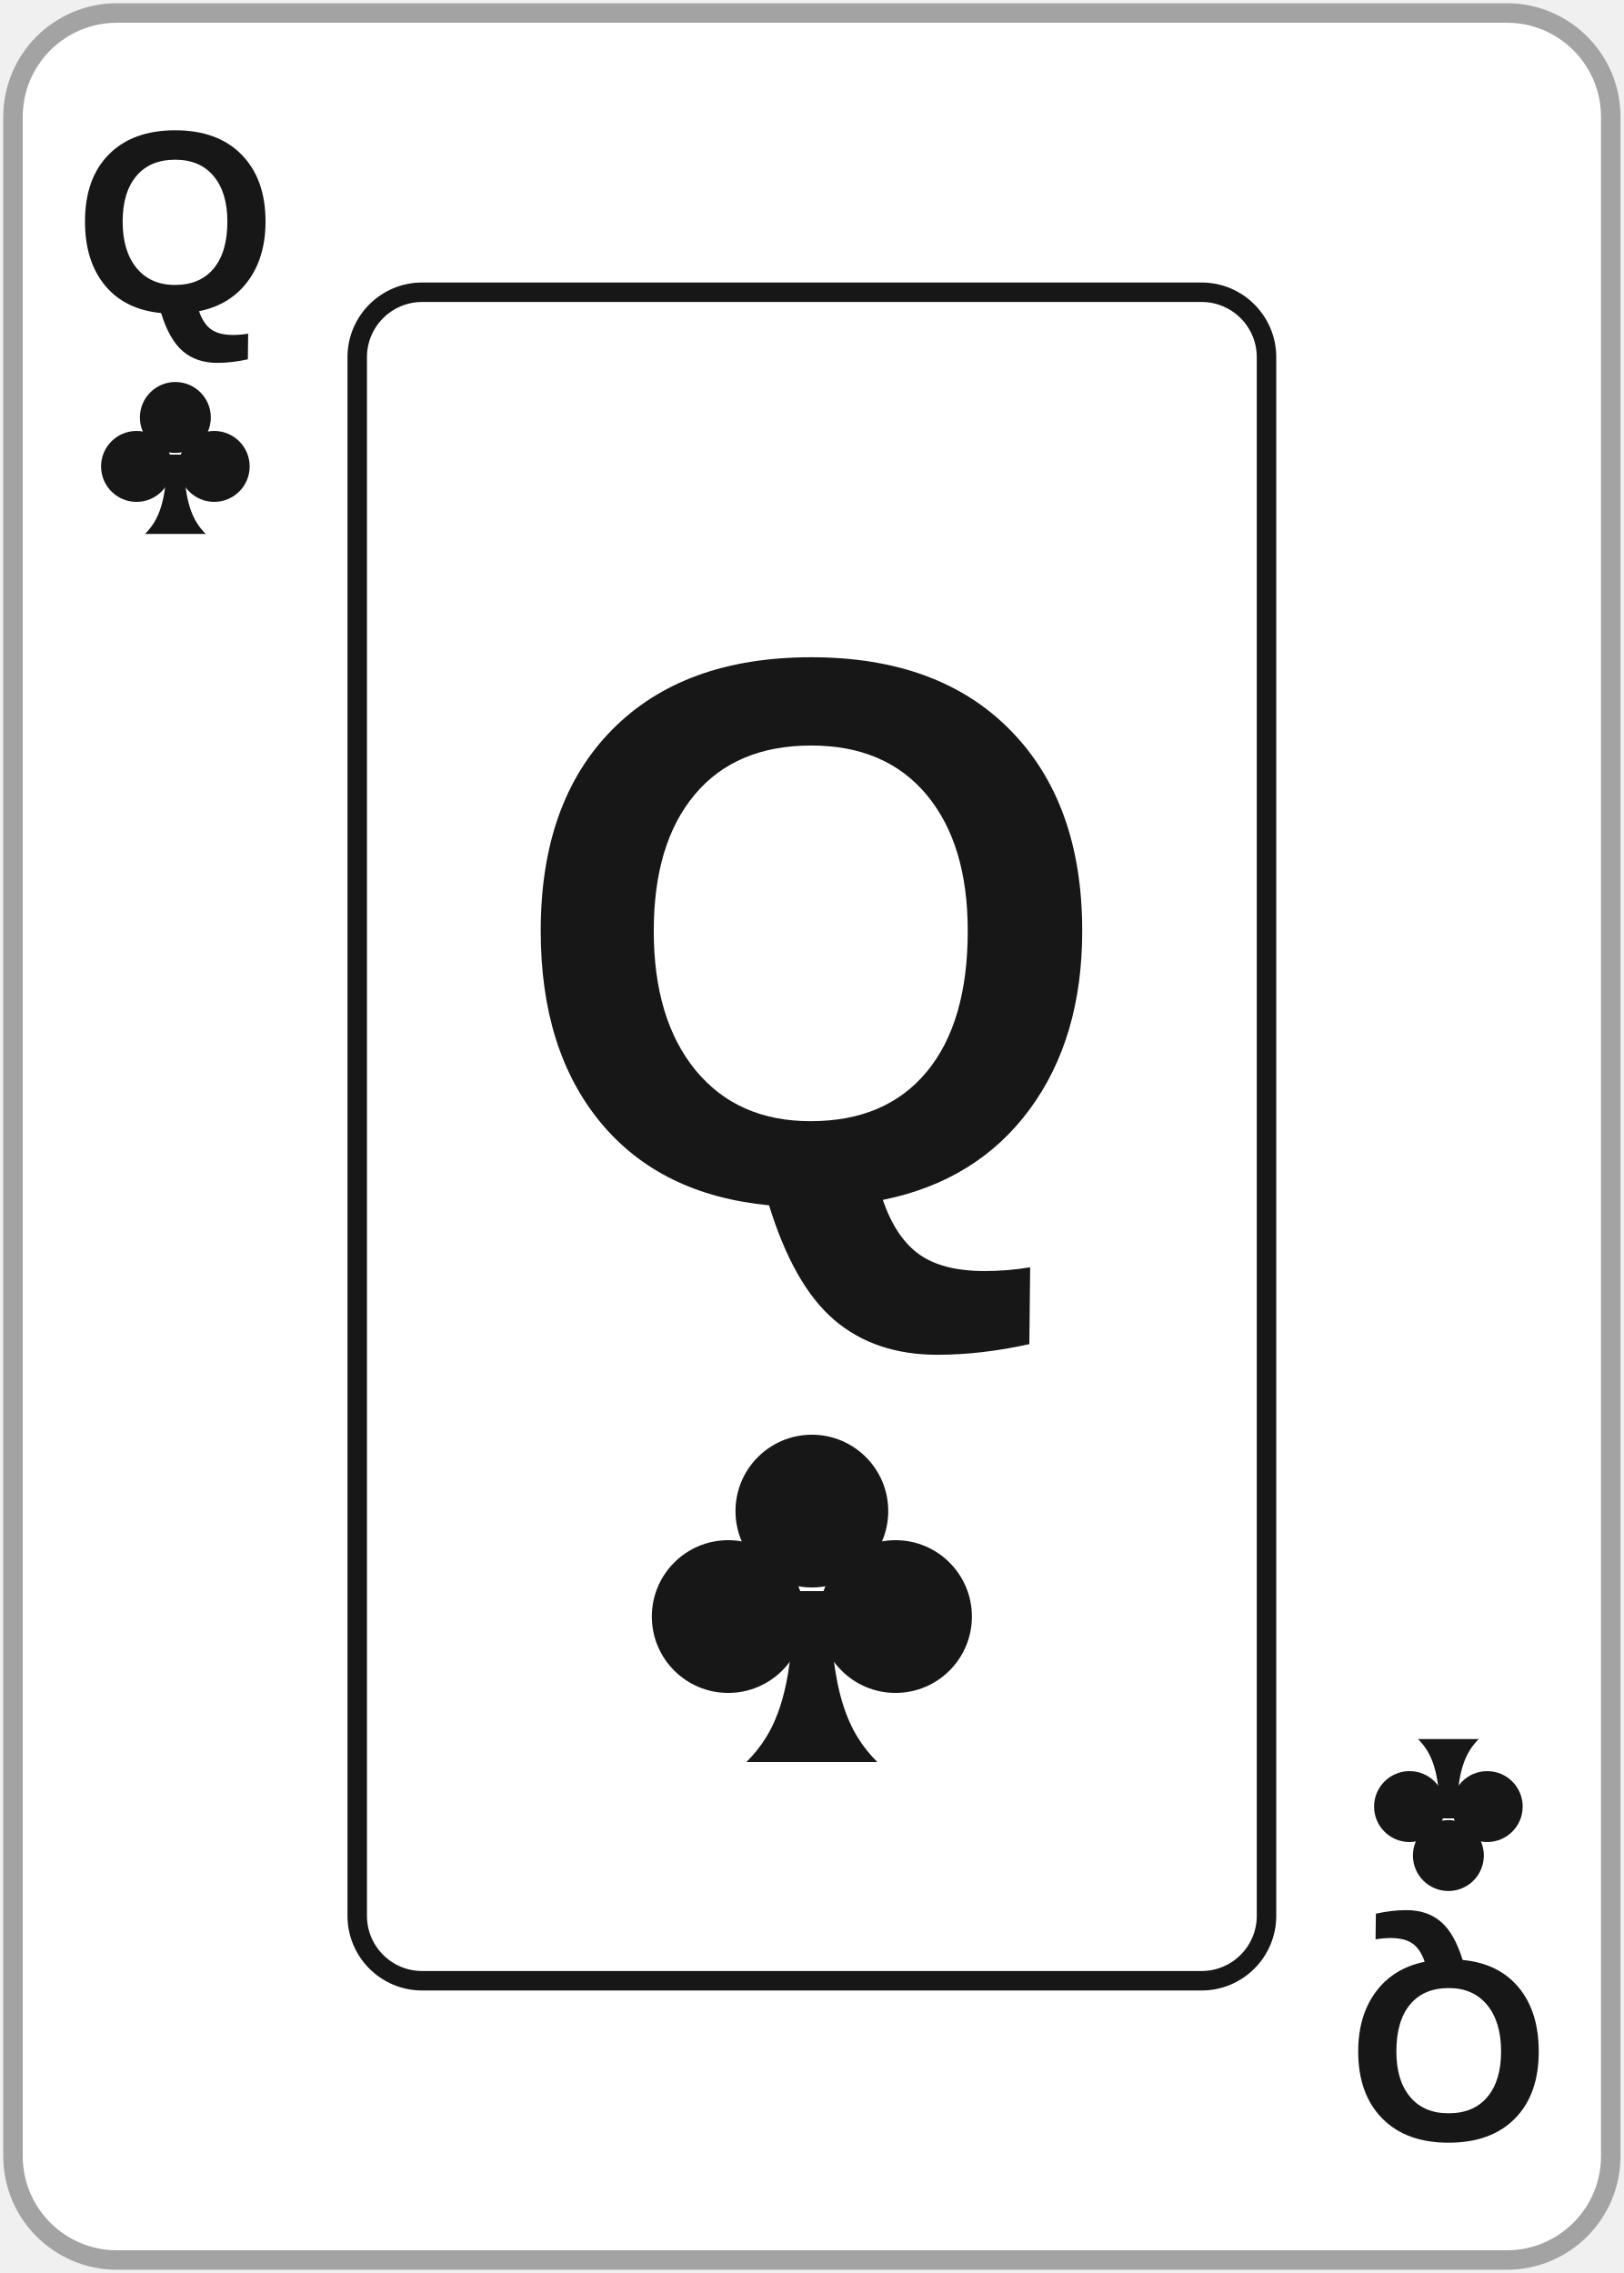
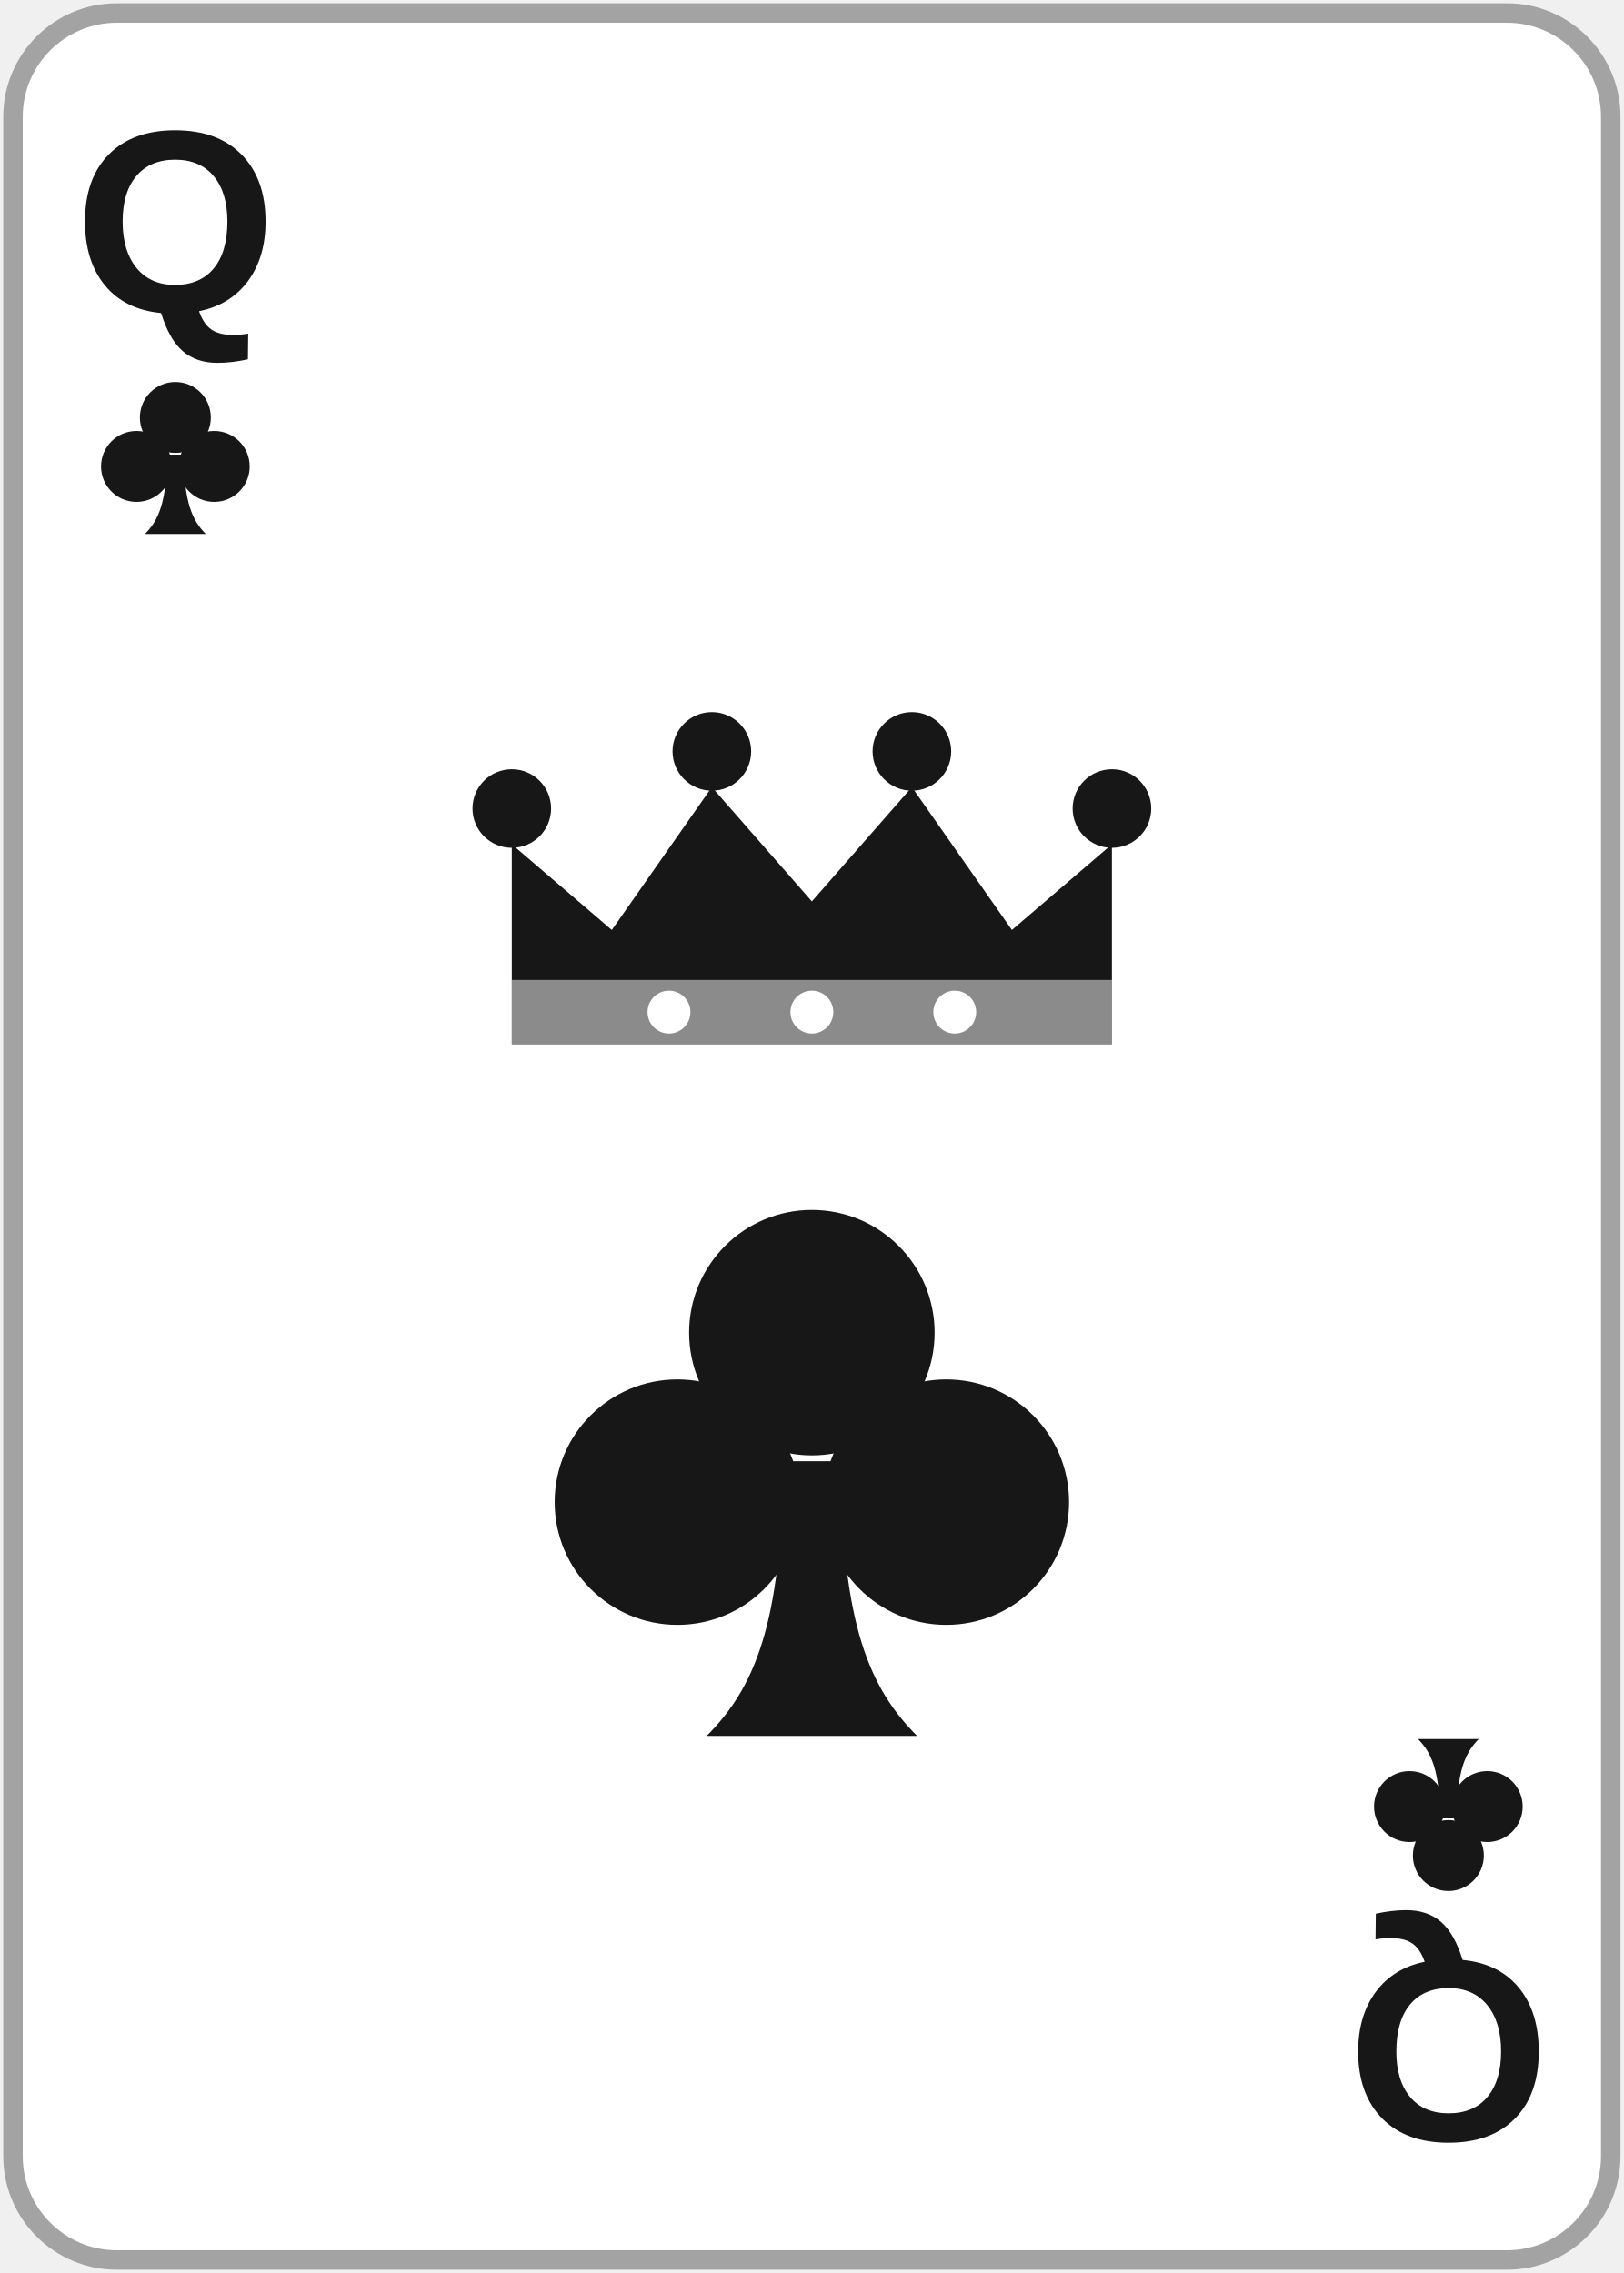
<svg xmlns="http://www.w3.org/2000/svg" viewBox="0 0 250 350" role="img">
  <rect x="2" y="2" width="246" height="346" rx="16" fill="#ffffff" stroke="#a3a3a3" stroke-width="3" />
  <g fill="#171717" color="#171717" font-family="Arial, Helvetica, sans-serif">
    <text x="27" y="48" font-size="40" font-weight="700" text-anchor="middle">Q</text>
    <g transform="translate(14 57) scale(0.26)">
      <circle cx="50" cy="28" r="21" />
      <circle cx="27" cy="57" r="21" />
      <circle cx="73" cy="57" r="21" />
      <path d="M45 50 C45 78 40 89 32 97 L68 97 C60 89 55 78 55 50 Z" />
    </g>
    <g transform="rotate(180 125 175)">
      <text x="27" y="48" font-size="40" font-weight="700" text-anchor="middle">Q</text>
      <g transform="translate(14 57) scale(0.26)">
        <circle cx="50" cy="28" r="21" />
        <circle cx="27" cy="57" r="21" />
        <circle cx="73" cy="57" r="21" />
        <path d="M45 50 C45 78 40 89 32 97 L68 97 C60 89 55 78 55 50 Z" />
      </g>
    </g>
-     <rect x="55" y="45" width="140" height="260" rx="10" fill="none" stroke="currentColor" stroke-width="3" />
-     <text x="125" y="185" font-size="120" font-weight="700" text-anchor="middle">Q</text>
-     <g transform="translate(97 217) scale(0.56)">
+     <g transform="translate(70 97) scale(1.1)">
+       <path d="M8 58 L8 30 L22 42 L36 22 L50 38 L64 22 L78 42 L92 30 L92 58 Z" />
+       <circle cx="8" cy="25" r="5.5" />
+       <circle cx="36" cy="17" r="5.5" />
+       <circle cx="64" cy="17" r="5.5" />
+       <circle cx="92" cy="25" r="5.5" />
+       <rect x="8" y="49" width="84" height="9" fill="#ffffff" opacity="0.5" />
+       <circle cx="30" cy="53.5" r="3" fill="#ffffff" />
+       <circle cx="50" cy="53.5" r="3" fill="#ffffff" />
+       <circle cx="70" cy="53.5" r="3" fill="#ffffff" />
+     </g>
+     <g transform="translate(80 180) scale(0.9)">
      <circle cx="50" cy="28" r="21" />
      <circle cx="27" cy="57" r="21" />
      <circle cx="73" cy="57" r="21" />
      <path d="M45 50 C45 78 40 89 32 97 L68 97 C60 89 55 78 55 50 Z" />
    </g>
  </g>
</svg>
